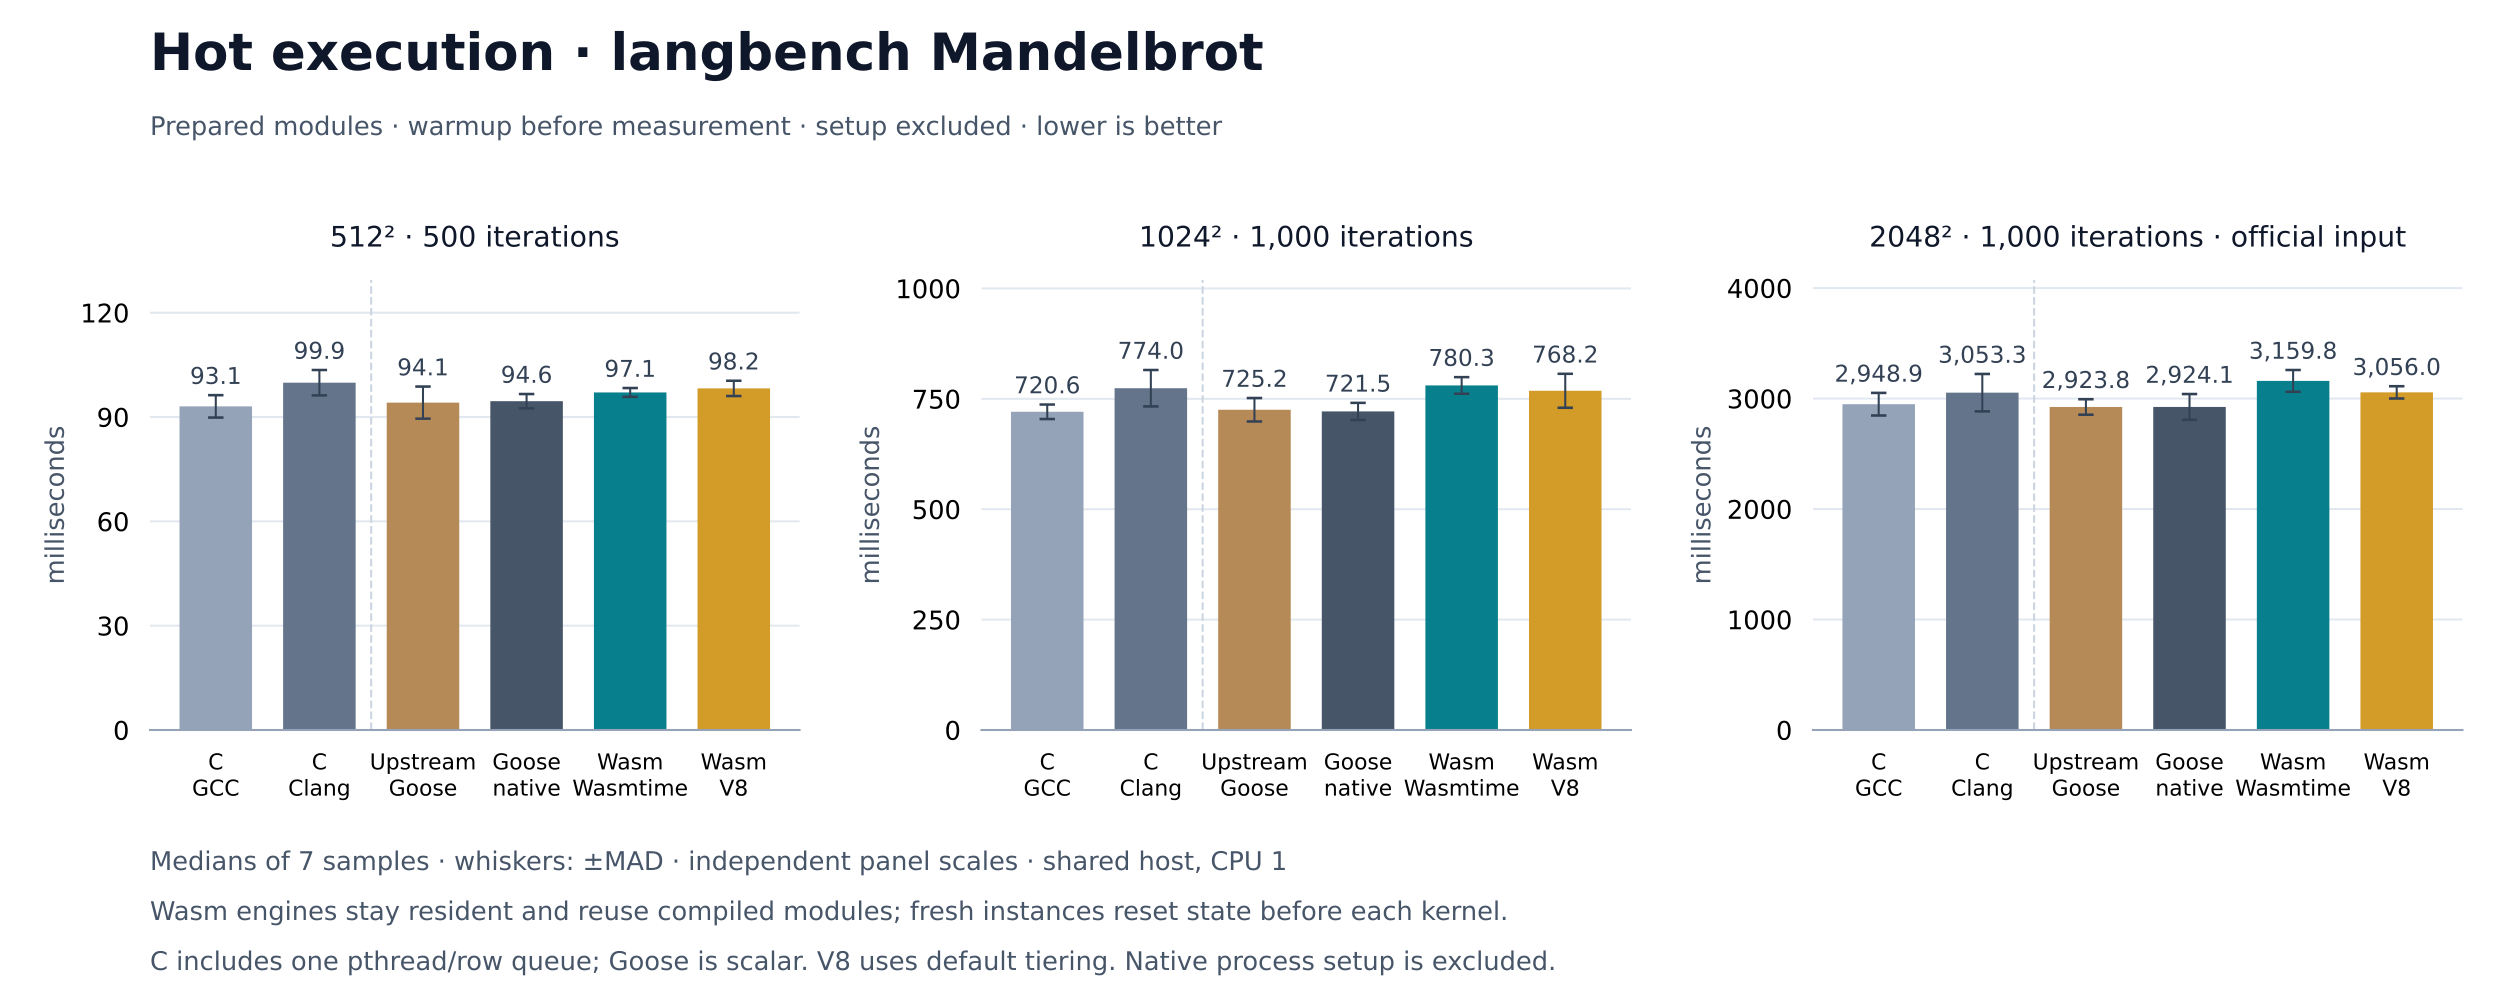
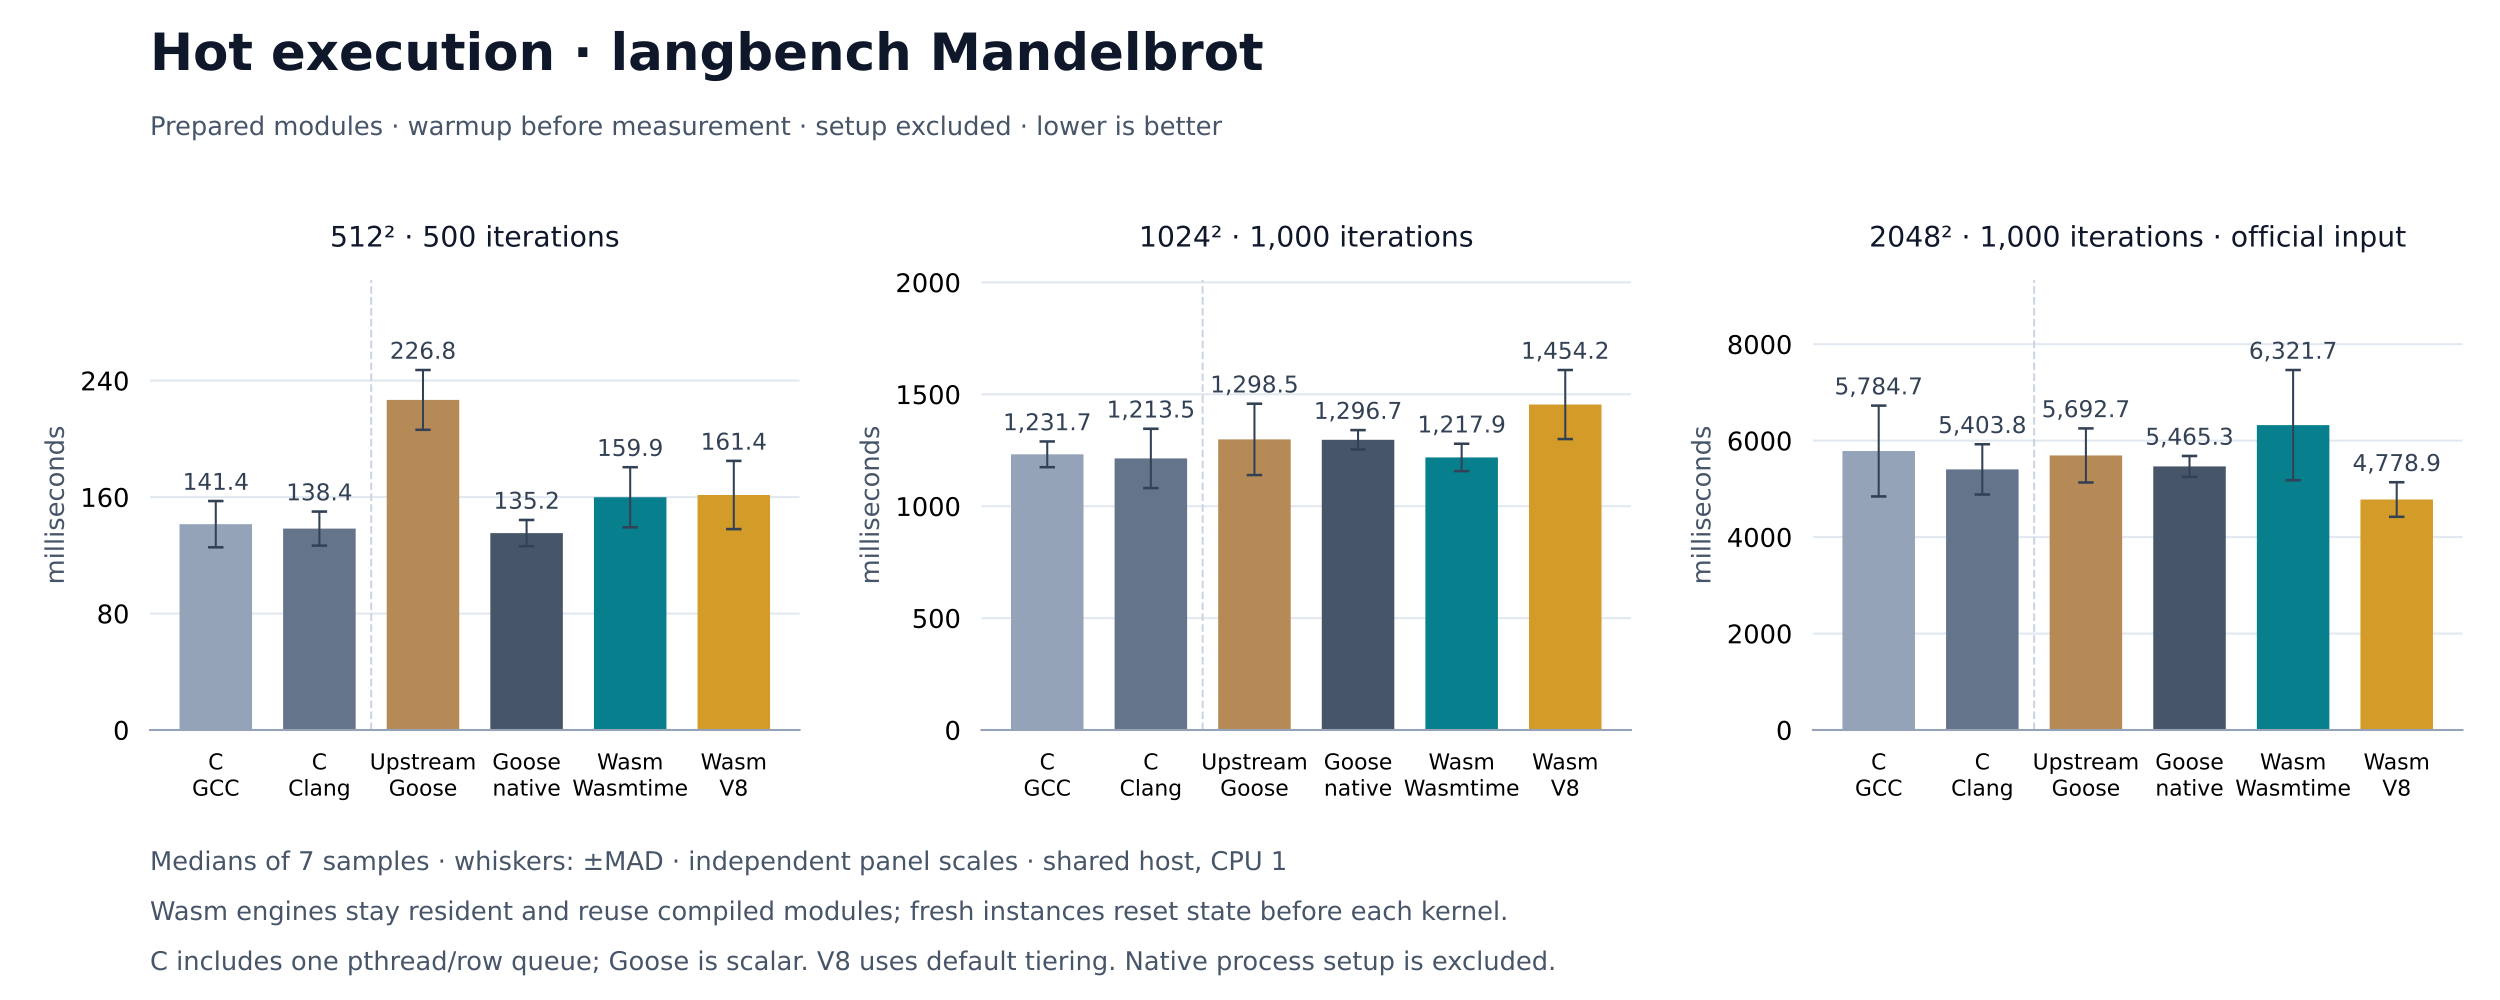
<svg xmlns="http://www.w3.org/2000/svg" xmlns:xlink="http://www.w3.org/1999/xlink" width="972pt" height="388.8pt" viewBox="0 0 972 388.8" version="1.1">
  <defs>
    <style type="text/css">*{stroke-linejoin: round; stroke-linecap: butt}</style>
  </defs>
  <g id="figure_1">
    <g id="patch_1">
      <path d="M 0 388.8 L 972 388.8 L 972 0 L 0 0 z " style="fill: #ffffff" />
    </g>
    <g id="axes_1">
      <g id="patch_2">
        <path d="M 58.32 283.824 L 310.876 283.824 L 310.876 108.864 L 58.32 108.864 z " style="fill: #ffffff" />
      </g>
      <g id="matplotlib.axis_1">
        <g id="xtick_1">
          <g id="line2d_1" />
          <g id="text_1">
            <text style="font-size: 8.5px; font-family: 'DejaVu Sans'" transform="translate(80.93016 299.1328)">C</text>
            <text style="font-size: 8.5px; font-family: 'DejaVu Sans'" transform="translate(74.66938 309.3345)">GCC</text>
          </g>
        </g>
        <g id="xtick_2">
          <g id="line2d_2" />
          <g id="text_2">
            <text style="font-size: 8.5px; font-family: 'DejaVu Sans'" transform="translate(121.2103 299.1328)">C</text>
            <text style="font-size: 8.5px; font-family: 'DejaVu Sans'" transform="translate(112.0336 309.3352)">Clang</text>
          </g>
        </g>
        <g id="xtick_3">
          <g id="line2d_3" />
          <g id="text_3">
            <text style="font-size: 8.5px; font-family: 'DejaVu Sans'" transform="translate(143.7566 299.1328)">Upstream</text>
            <text style="font-size: 8.5px; font-family: 'DejaVu Sans'" transform="translate(151.135 309.3345)">Goose</text>
          </g>
        </g>
        <g id="xtick_4">
          <g id="line2d_4" />
          <g id="text_4">
            <text style="font-size: 8.5px; font-family: 'DejaVu Sans'" transform="translate(191.4151 299.1328)">Goose</text>
            <text style="font-size: 8.5px; font-family: 'DejaVu Sans'" transform="translate(191.4629 309.3352)">native</text>
          </g>
        </g>
        <g id="xtick_5">
          <g id="line2d_5" />
          <g id="text_5">
            <text style="font-size: 8.5px; font-family: 'DejaVu Sans'" transform="translate(232.1294 299.1328)">Wasm</text>
            <text style="font-size: 8.5px; font-family: 'DejaVu Sans'" transform="translate(222.5278 309.3352)">Wasmtime</text>
          </g>
        </g>
        <g id="xtick_6">
          <g id="line2d_6" />
          <g id="text_6">
            <text style="font-size: 8.5px; font-family: 'DejaVu Sans'" transform="translate(272.4095 299.1328)">Wasm</text>
            <text style="font-size: 8.5px; font-family: 'DejaVu Sans'" transform="translate(279.687 309.3345)">V8</text>
          </g>
        </g>
      </g>
      <g id="matplotlib.axis_2">
        <g id="ytick_1">
          <g id="line2d_7">
            <path d="M 58.32 283.824 L 310.876 283.824 " clip-path="url(#p1867e7d874)" style="fill: none; stroke: #e2e8f0; stroke-width: 0.8; stroke-linecap: square" />
          </g>
          <g id="line2d_8" />
          <g id="text_7">
            <text style="font-size: 10px; font-family: 'DejaVu Sans'; text-anchor: end" x="50.32" y="287.623" transform="rotate(-0 50.32 287.6228)">0</text>
          </g>
        </g>
        <g id="ytick_2">
          <g id="line2d_9">
-             <path d="M 58.32 243.26 L 310.876 243.26 " clip-path="url(#p1867e7d874)" style="fill: none; stroke: #e2e8f0; stroke-width: 0.8; stroke-linecap: square" />
+             <path d="M 58.32 238.545 L 310.876 238.545 " clip-path="url(#p1867e7d874)" style="fill: none; stroke: #e2e8f0; stroke-width: 0.8; stroke-linecap: square" />
          </g>
          <g id="line2d_10" />
          <g id="text_8">
-             <text style="font-size: 10px; font-family: 'DejaVu Sans'; text-anchor: end" x="50.32" y="247.059" transform="rotate(-0 50.32 247.0588)">30</text>
+             <text style="font-size: 10px; font-family: 'DejaVu Sans'; text-anchor: end" x="50.32" y="242.344" transform="rotate(-0 50.32 242.3436)">80</text>
          </g>
        </g>
        <g id="ytick_3">
          <g id="line2d_11">
-             <path d="M 58.32 202.696 L 310.876 202.696 " clip-path="url(#p1867e7d874)" style="fill: none; stroke: #e2e8f0; stroke-width: 0.8; stroke-linecap: square" />
+             <path d="M 58.32 193.266 L 310.876 193.266 " clip-path="url(#p1867e7d874)" style="fill: none; stroke: #e2e8f0; stroke-width: 0.8; stroke-linecap: square" />
          </g>
          <g id="line2d_12" />
          <g id="text_9">
-             <text style="font-size: 10px; font-family: 'DejaVu Sans'; text-anchor: end" x="50.32" y="206.495" transform="rotate(-0 50.32 206.4948)">60</text>
+             <text style="font-size: 10px; font-family: 'DejaVu Sans'; text-anchor: end" x="50.32" y="197.064" transform="rotate(-0 50.32 197.0644)">160</text>
          </g>
        </g>
        <g id="ytick_4">
          <g id="line2d_13">
-             <path d="M 58.32 162.132 L 310.876 162.132 " clip-path="url(#p1867e7d874)" style="fill: none; stroke: #e2e8f0; stroke-width: 0.8; stroke-linecap: square" />
+             <path d="M 58.32 147.986 L 310.876 147.986 " clip-path="url(#p1867e7d874)" style="fill: none; stroke: #e2e8f0; stroke-width: 0.8; stroke-linecap: square" />
          </g>
          <g id="line2d_14" />
          <g id="text_10">
-             <text style="font-size: 10px; font-family: 'DejaVu Sans'; text-anchor: end" x="50.32" y="165.931" transform="rotate(-0 50.32 165.9308)">90</text>
-           </g>
-         </g>
-         <g id="ytick_5">
-           <g id="line2d_15">
-             <path d="M 58.32 121.568 L 310.876 121.568 " clip-path="url(#p1867e7d874)" style="fill: none; stroke: #e2e8f0; stroke-width: 0.8; stroke-linecap: square" />
-           </g>
-           <g id="line2d_16" />
-           <g id="text_11">
-             <text style="font-size: 10px; font-family: 'DejaVu Sans'; text-anchor: end" x="50.32" y="125.367" transform="rotate(-0 50.32 125.3668)">120</text>
-           </g>
-         </g>
-         <g id="text_12">
+             <text style="font-size: 10px; font-family: 'DejaVu Sans'; text-anchor: end" x="50.32" y="151.785" transform="rotate(-0 50.32 151.7852)">240</text>
+           </g>
+         </g>
+         <g id="text_11">
          <text style="font-size: 10px; font-family: 'DejaVu Sans'; text-anchor: middle; fill: #475569" x="24.83" y="196.344" transform="rotate(-90 24.83016 196.344)">milliseconds</text>
        </g>
      </g>
      <g id="patch_3">
-         <path d="M 69.8 283.824 L 97.996 283.824 L 97.996 157.994 L 69.8 157.994 z " clip-path="url(#p1867e7d874)" style="fill: #94a3b8" />
+         <path d="M 69.8 283.824 L 97.996 283.824 L 97.996 203.799 L 69.8 203.799 z " clip-path="url(#p1867e7d874)" style="fill: #94a3b8" />
      </g>
      <g id="patch_4">
-         <path d="M 110.08 283.824 L 138.276 283.824 L 138.276 148.795 L 110.08 148.795 z " clip-path="url(#p1867e7d874)" style="fill: #64748b" />
+         <path d="M 110.08 283.824 L 138.276 283.824 L 138.276 205.517 L 110.08 205.517 z " clip-path="url(#p1867e7d874)" style="fill: #64748b" />
      </g>
      <g id="patch_5">
-         <path d="M 150.36 283.824 L 178.556 283.824 L 178.556 156.541 L 150.36 156.541 z " clip-path="url(#p1867e7d874)" style="fill: #b58a56" />
+         <path d="M 150.36 283.824 L 178.556 283.824 L 178.556 155.482 L 150.36 155.482 z " clip-path="url(#p1867e7d874)" style="fill: #b58a56" />
      </g>
      <g id="patch_6">
-         <path d="M 190.64 283.824 L 218.836 283.824 L 218.836 155.98 L 190.64 155.98 z " clip-path="url(#p1867e7d874)" style="fill: #475569" />
+         <path d="M 190.64 283.824 L 218.836 283.824 L 218.836 207.279 L 190.64 207.279 z " clip-path="url(#p1867e7d874)" style="fill: #475569" />
      </g>
      <g id="patch_7">
-         <path d="M 230.92 283.824 L 259.116 283.824 L 259.116 152.588 L 230.92 152.588 z " clip-path="url(#p1867e7d874)" style="fill: #087f8c" />
+         <path d="M 230.92 283.824 L 259.116 283.824 L 259.116 193.33 L 230.92 193.33 z " clip-path="url(#p1867e7d874)" style="fill: #087f8c" />
      </g>
      <g id="patch_8">
-         <path d="M 271.2 283.824 L 299.396 283.824 L 299.396 151.007 L 271.2 151.007 z " clip-path="url(#p1867e7d874)" style="fill: #d39b28" />
+         <path d="M 271.2 283.824 L 299.396 283.824 L 299.396 192.461 L 271.2 192.461 z " clip-path="url(#p1867e7d874)" style="fill: #d39b28" />
      </g>
      <g id="LineCollection_1">
-         <path d="M 83.898 162.351 L 83.898 153.637 " clip-path="url(#p1867e7d874)" style="fill: none; stroke: #334155; stroke-width: 0.8" />
-         <path d="M 124.178 153.734 L 124.178 143.856 " clip-path="url(#p1867e7d874)" style="fill: none; stroke: #334155; stroke-width: 0.8" />
-         <path d="M 164.458 162.783 L 164.458 150.298 " clip-path="url(#p1867e7d874)" style="fill: none; stroke: #334155; stroke-width: 0.8" />
-         <path d="M 204.738 158.762 L 204.738 153.197 " clip-path="url(#p1867e7d874)" style="fill: none; stroke: #334155; stroke-width: 0.8" />
-         <path d="M 245.018 154.302 L 245.018 150.873 " clip-path="url(#p1867e7d874)" style="fill: none; stroke: #334155; stroke-width: 0.8" />
-         <path d="M 285.298 153.981 L 285.298 148.032 " clip-path="url(#p1867e7d874)" style="fill: none; stroke: #334155; stroke-width: 0.8" />
-       </g>
-       <g id="line2d_17">
+         <path d="M 83.898 212.794 L 83.898 194.803 " clip-path="url(#p1867e7d874)" style="fill: none; stroke: #334155; stroke-width: 0.8" />
+         <path d="M 124.178 212.133 L 124.178 198.901 " clip-path="url(#p1867e7d874)" style="fill: none; stroke: #334155; stroke-width: 0.8" />
+         <path d="M 164.458 167.109 L 164.458 143.856 " clip-path="url(#p1867e7d874)" style="fill: none; stroke: #334155; stroke-width: 0.8" />
+         <path d="M 204.738 212.387 L 204.738 202.17 " clip-path="url(#p1867e7d874)" style="fill: none; stroke: #334155; stroke-width: 0.8" />
+         <path d="M 245.018 205.017 L 245.018 181.643 " clip-path="url(#p1867e7d874)" style="fill: none; stroke: #334155; stroke-width: 0.8" />
+         <path d="M 285.298 205.721 L 285.298 179.2 " clip-path="url(#p1867e7d874)" style="fill: none; stroke: #334155; stroke-width: 0.8" />
+       </g>
+       <g id="line2d_15">
        <defs>
          <path id="m312f0f70a7" d="M 3 0 L -3 -0 " style="stroke: #334155" />
        </defs>
        <g clip-path="url(#p1867e7d874)">
-           <use xlink:href="#m312f0f70a7" x="83.898" y="162.351" style="fill: #1f77b4; stroke: #334155" />
-           <use xlink:href="#m312f0f70a7" x="124.178" y="153.734" style="fill: #1f77b4; stroke: #334155" />
-           <use xlink:href="#m312f0f70a7" x="164.458" y="162.783" style="fill: #1f77b4; stroke: #334155" />
-           <use xlink:href="#m312f0f70a7" x="204.738" y="158.762" style="fill: #1f77b4; stroke: #334155" />
-           <use xlink:href="#m312f0f70a7" x="245.018" y="154.302" style="fill: #1f77b4; stroke: #334155" />
-           <use xlink:href="#m312f0f70a7" x="285.298" y="153.981" style="fill: #1f77b4; stroke: #334155" />
-         </g>
-       </g>
-       <g id="line2d_18">
+           <use xlink:href="#m312f0f70a7" x="83.898" y="212.794" style="fill: #1f77b4; stroke: #334155" />
+           <use xlink:href="#m312f0f70a7" x="124.178" y="212.133" style="fill: #1f77b4; stroke: #334155" />
+           <use xlink:href="#m312f0f70a7" x="164.458" y="167.109" style="fill: #1f77b4; stroke: #334155" />
+           <use xlink:href="#m312f0f70a7" x="204.738" y="212.387" style="fill: #1f77b4; stroke: #334155" />
+           <use xlink:href="#m312f0f70a7" x="245.018" y="205.017" style="fill: #1f77b4; stroke: #334155" />
+           <use xlink:href="#m312f0f70a7" x="285.298" y="205.721" style="fill: #1f77b4; stroke: #334155" />
+         </g>
+       </g>
+       <g id="line2d_16">
        <g clip-path="url(#p1867e7d874)">
-           <use xlink:href="#m312f0f70a7" x="83.898" y="153.637" style="fill: #1f77b4; stroke: #334155" />
-           <use xlink:href="#m312f0f70a7" x="124.178" y="143.856" style="fill: #1f77b4; stroke: #334155" />
-           <use xlink:href="#m312f0f70a7" x="164.458" y="150.298" style="fill: #1f77b4; stroke: #334155" />
-           <use xlink:href="#m312f0f70a7" x="204.738" y="153.197" style="fill: #1f77b4; stroke: #334155" />
-           <use xlink:href="#m312f0f70a7" x="245.018" y="150.873" style="fill: #1f77b4; stroke: #334155" />
-           <use xlink:href="#m312f0f70a7" x="285.298" y="148.032" style="fill: #1f77b4; stroke: #334155" />
-         </g>
-       </g>
-       <g id="line2d_19">
+           <use xlink:href="#m312f0f70a7" x="83.898" y="194.803" style="fill: #1f77b4; stroke: #334155" />
+           <use xlink:href="#m312f0f70a7" x="124.178" y="198.901" style="fill: #1f77b4; stroke: #334155" />
+           <use xlink:href="#m312f0f70a7" x="164.458" y="143.856" style="fill: #1f77b4; stroke: #334155" />
+           <use xlink:href="#m312f0f70a7" x="204.738" y="202.17" style="fill: #1f77b4; stroke: #334155" />
+           <use xlink:href="#m312f0f70a7" x="245.018" y="181.643" style="fill: #1f77b4; stroke: #334155" />
+           <use xlink:href="#m312f0f70a7" x="285.298" y="179.2" style="fill: #1f77b4; stroke: #334155" />
+         </g>
+       </g>
+       <g id="line2d_17">
        <path d="M 144.318 283.824 L 144.318 108.864 " clip-path="url(#p1867e7d874)" style="fill: none; stroke-dasharray: 2.96,1.28; stroke-dashoffset: 0; stroke: #cbd5e1; stroke-width: 0.8" />
      </g>
      <g id="patch_9">
        <path d="M 58.32 283.824 L 310.876 283.824 " style="fill: none; stroke: #94a3b8; stroke-width: 0.8; stroke-linejoin: miter; stroke-linecap: square" />
      </g>
+       <g id="text_12">
+         <text style="font-size: 9px; font-family: 'DejaVu Sans'; text-anchor: middle; fill: #334155" x="83.898" y="190.429" transform="rotate(-0 83.89786 190.4289)">141.4</text>
+       </g>
      <g id="text_13">
-         <text style="font-size: 9px; font-family: 'DejaVu Sans'; text-anchor: middle; fill: #334155" x="83.898" y="149.263" transform="rotate(-0 83.89786 149.2632)">93.1</text>
+         <text style="font-size: 9px; font-family: 'DejaVu Sans'; text-anchor: middle; fill: #334155" x="124.178" y="194.527" transform="rotate(-0 124.178 194.5274)">138.4</text>
      </g>
      <g id="text_14">
-         <text style="font-size: 9px; font-family: 'DejaVu Sans'; text-anchor: middle; fill: #334155" x="124.178" y="139.482" transform="rotate(-0 124.178 139.482)">99.9</text>
+         <text style="font-size: 9px; font-family: 'DejaVu Sans'; text-anchor: middle; fill: #334155" x="164.458" y="139.482" transform="rotate(-0 164.458 139.482)">226.8</text>
      </g>
      <g id="text_15">
-         <text style="font-size: 9px; font-family: 'DejaVu Sans'; text-anchor: middle; fill: #334155" x="164.458" y="145.924" transform="rotate(-0 164.458 145.9242)">94.1</text>
+         <text style="font-size: 9px; font-family: 'DejaVu Sans'; text-anchor: middle; fill: #334155" x="204.738" y="197.796" transform="rotate(-0 204.7381 197.7957)">135.2</text>
      </g>
      <g id="text_16">
-         <text style="font-size: 9px; font-family: 'DejaVu Sans'; text-anchor: middle; fill: #334155" x="204.738" y="148.823" transform="rotate(-0 204.7381 148.8232)">94.6</text>
+         <text style="font-size: 9px; font-family: 'DejaVu Sans'; text-anchor: middle; fill: #334155" x="245.018" y="177.269" transform="rotate(-0 245.0182 177.2687)">159.9</text>
      </g>
      <g id="text_17">
-         <text style="font-size: 9px; font-family: 'DejaVu Sans'; text-anchor: middle; fill: #334155" x="245.018" y="146.499" transform="rotate(-0 245.0182 146.4989)">97.1</text>
+         <text style="font-size: 9px; font-family: 'DejaVu Sans'; text-anchor: middle; fill: #334155" x="285.298" y="174.826" transform="rotate(-0 285.2983 174.8263)">161.4</text>
      </g>
      <g id="text_18">
-         <text style="font-size: 9px; font-family: 'DejaVu Sans'; text-anchor: middle; fill: #334155" x="285.298" y="143.658" transform="rotate(-0 285.2983 143.658)">98.2</text>
-       </g>
-       <g id="text_19">
        <text style="font-size: 11px; font-family: 'DejaVu Sans'; text-anchor: middle; fill: #0f172a" x="184.598" y="95.864" transform="rotate(-0 184.5981 95.864)">512² · 500 iterations</text>
      </g>
    </g>
    <g id="axes_2">
      <g id="patch_10">
        <path d="M 381.592 283.824 L 634.148 283.824 L 634.148 108.864 L 381.592 108.864 z " style="fill: #ffffff" />
      </g>
      <g id="matplotlib.axis_3">
        <g id="xtick_7">
-           <g id="line2d_20" />
-           <g id="text_20">
+           <g id="line2d_18" />
+           <g id="text_19">
            <text style="font-size: 8.5px; font-family: 'DejaVu Sans'" transform="translate(404.2021 299.1328)">C</text>
            <text style="font-size: 8.5px; font-family: 'DejaVu Sans'" transform="translate(397.9413 309.3345)">GCC</text>
          </g>
        </g>
        <g id="xtick_8">
-           <g id="line2d_21" />
-           <g id="text_21">
+           <g id="line2d_19" />
+           <g id="text_20">
            <text style="font-size: 8.5px; font-family: 'DejaVu Sans'" transform="translate(444.4822 299.1328)">C</text>
            <text style="font-size: 8.5px; font-family: 'DejaVu Sans'" transform="translate(435.3055 309.3352)">Clang</text>
          </g>
        </g>
        <g id="xtick_9">
-           <g id="line2d_22" />
-           <g id="text_22">
+           <g id="line2d_20" />
+           <g id="text_21">
            <text style="font-size: 8.5px; font-family: 'DejaVu Sans'" transform="translate(467.0285 299.1328)">Upstream</text>
            <text style="font-size: 8.5px; font-family: 'DejaVu Sans'" transform="translate(474.4069 309.3345)">Goose</text>
          </g>
        </g>
        <g id="xtick_10">
-           <g id="line2d_23" />
-           <g id="text_23">
+           <g id="line2d_21" />
+           <g id="text_22">
            <text style="font-size: 8.5px; font-family: 'DejaVu Sans'" transform="translate(514.687 299.1328)">Goose</text>
            <text style="font-size: 8.5px; font-family: 'DejaVu Sans'" transform="translate(514.7348 309.3352)">native</text>
          </g>
        </g>
        <g id="xtick_11">
-           <g id="line2d_24" />
-           <g id="text_24">
+           <g id="line2d_22" />
+           <g id="text_23">
            <text style="font-size: 8.5px; font-family: 'DejaVu Sans'" transform="translate(555.4013 299.1328)">Wasm</text>
            <text style="font-size: 8.5px; font-family: 'DejaVu Sans'" transform="translate(545.7997 309.3352)">Wasmtime</text>
          </g>
        </g>
        <g id="xtick_12">
+           <g id="line2d_23" />
+           <g id="text_24">
+             <text style="font-size: 8.5px; font-family: 'DejaVu Sans'" transform="translate(595.6814 299.1328)">Wasm</text>
+             <text style="font-size: 8.5px; font-family: 'DejaVu Sans'" transform="translate(602.9589 309.3345)">V8</text>
+           </g>
+         </g>
+       </g>
+       <g id="matplotlib.axis_4">
+         <g id="ytick_5">
+           <g id="line2d_24">
+             <path d="M 381.592 283.824 L 634.148 283.824 " clip-path="url(#pa1d23f0274)" style="fill: none; stroke: #e2e8f0; stroke-width: 0.8; stroke-linecap: square" />
+           </g>
          <g id="line2d_25" />
          <g id="text_25">
-             <text style="font-size: 8.5px; font-family: 'DejaVu Sans'" transform="translate(595.6814 299.1328)">Wasm</text>
-             <text style="font-size: 8.5px; font-family: 'DejaVu Sans'" transform="translate(602.9589 309.3345)">V8</text>
-           </g>
-         </g>
-       </g>
-       <g id="matplotlib.axis_4">
+             <text style="font-size: 10px; font-family: 'DejaVu Sans'; text-anchor: end" x="373.592" y="287.623" transform="rotate(-0 373.5919 287.6228)">0</text>
+           </g>
+         </g>
        <g id="ytick_6">
          <g id="line2d_26">
-             <path d="M 381.592 283.824 L 634.148 283.824 " clip-path="url(#pa1d23f0274)" style="fill: none; stroke: #e2e8f0; stroke-width: 0.8; stroke-linecap: square" />
+             <path d="M 381.592 240.316 L 634.148 240.316 " clip-path="url(#pa1d23f0274)" style="fill: none; stroke: #e2e8f0; stroke-width: 0.8; stroke-linecap: square" />
          </g>
          <g id="line2d_27" />
          <g id="text_26">
-             <text style="font-size: 10px; font-family: 'DejaVu Sans'; text-anchor: end" x="373.592" y="287.623" transform="rotate(-0 373.5919 287.6228)">0</text>
+             <text style="font-size: 10px; font-family: 'DejaVu Sans'; text-anchor: end" x="373.592" y="244.115" transform="rotate(-0 373.5919 244.1147)">500</text>
          </g>
        </g>
        <g id="ytick_7">
          <g id="line2d_28">
-             <path d="M 381.592 240.903 L 634.148 240.903 " clip-path="url(#pa1d23f0274)" style="fill: none; stroke: #e2e8f0; stroke-width: 0.8; stroke-linecap: square" />
+             <path d="M 381.592 196.808 L 634.148 196.808 " clip-path="url(#pa1d23f0274)" style="fill: none; stroke: #e2e8f0; stroke-width: 0.8; stroke-linecap: square" />
          </g>
          <g id="line2d_29" />
          <g id="text_27">
-             <text style="font-size: 10px; font-family: 'DejaVu Sans'; text-anchor: end" x="373.592" y="244.702" transform="rotate(-0 373.5919 244.7015)">250</text>
+             <text style="font-size: 10px; font-family: 'DejaVu Sans'; text-anchor: end" x="373.592" y="200.607" transform="rotate(-0 373.5919 200.6065)">1000</text>
          </g>
        </g>
        <g id="ytick_8">
          <g id="line2d_30">
-             <path d="M 381.592 197.981 L 634.148 197.981 " clip-path="url(#pa1d23f0274)" style="fill: none; stroke: #e2e8f0; stroke-width: 0.8; stroke-linecap: square" />
+             <path d="M 381.592 153.3 L 634.148 153.3 " clip-path="url(#pa1d23f0274)" style="fill: none; stroke: #e2e8f0; stroke-width: 0.8; stroke-linecap: square" />
          </g>
          <g id="line2d_31" />
          <g id="text_28">
-             <text style="font-size: 10px; font-family: 'DejaVu Sans'; text-anchor: end" x="373.592" y="201.78" transform="rotate(-0 373.5919 201.7802)">500</text>
+             <text style="font-size: 10px; font-family: 'DejaVu Sans'; text-anchor: end" x="373.592" y="157.098" transform="rotate(-0 373.5919 157.0984)">1500</text>
          </g>
        </g>
        <g id="ytick_9">
          <g id="line2d_32">
-             <path d="M 381.592 155.06 L 634.148 155.06 " clip-path="url(#pa1d23f0274)" style="fill: none; stroke: #e2e8f0; stroke-width: 0.8; stroke-linecap: square" />
+             <path d="M 381.592 109.791 L 634.148 109.791 " clip-path="url(#pa1d23f0274)" style="fill: none; stroke: #e2e8f0; stroke-width: 0.8; stroke-linecap: square" />
          </g>
          <g id="line2d_33" />
          <g id="text_29">
-             <text style="font-size: 10px; font-family: 'DejaVu Sans'; text-anchor: end" x="373.592" y="158.859" transform="rotate(-0 373.5919 158.8589)">750</text>
-           </g>
-         </g>
-         <g id="ytick_10">
-           <g id="line2d_34">
-             <path d="M 381.592 112.139 L 634.148 112.139 " clip-path="url(#pa1d23f0274)" style="fill: none; stroke: #e2e8f0; stroke-width: 0.8; stroke-linecap: square" />
-           </g>
-           <g id="line2d_35" />
-           <g id="text_30">
-             <text style="font-size: 10px; font-family: 'DejaVu Sans'; text-anchor: end" x="373.592" y="115.938" transform="rotate(-0 373.5919 115.9376)">1000</text>
-           </g>
-         </g>
-         <g id="text_31">
+             <text style="font-size: 10px; font-family: 'DejaVu Sans'; text-anchor: end" x="373.592" y="113.59" transform="rotate(-0 373.5919 113.5902)">2000</text>
+           </g>
+         </g>
+         <g id="text_30">
          <text style="font-size: 10px; font-family: 'DejaVu Sans'; text-anchor: middle; fill: #475569" x="341.74" y="196.344" transform="rotate(-90 341.7396 196.344)">milliseconds</text>
        </g>
      </g>
      <g id="patch_11">
-         <path d="M 393.072 283.824 L 421.268 283.824 L 421.268 160.1 L 393.072 160.1 z " clip-path="url(#pa1d23f0274)" style="fill: #94a3b8" />
+         <path d="M 393.072 283.824 L 421.268 283.824 L 421.268 176.645 L 393.072 176.645 z " clip-path="url(#pa1d23f0274)" style="fill: #94a3b8" />
      </g>
      <g id="patch_12">
-         <path d="M 433.352 283.824 L 461.548 283.824 L 461.548 150.939 L 433.352 150.939 z " clip-path="url(#pa1d23f0274)" style="fill: #64748b" />
+         <path d="M 433.352 283.824 L 461.548 283.824 L 461.548 178.228 L 433.352 178.228 z " clip-path="url(#pa1d23f0274)" style="fill: #64748b" />
      </g>
      <g id="patch_13">
-         <path d="M 473.632 283.824 L 501.828 283.824 L 501.828 159.311 L 473.632 159.311 z " clip-path="url(#pa1d23f0274)" style="fill: #b58a56" />
+         <path d="M 473.632 283.824 L 501.828 283.824 L 501.828 170.834 L 473.632 170.834 z " clip-path="url(#pa1d23f0274)" style="fill: #b58a56" />
      </g>
      <g id="patch_14">
-         <path d="M 513.912 283.824 L 542.108 283.824 L 542.108 159.961 L 513.912 159.961 z " clip-path="url(#pa1d23f0274)" style="fill: #475569" />
+         <path d="M 513.912 283.824 L 542.108 283.824 L 542.108 170.991 L 513.912 170.991 z " clip-path="url(#pa1d23f0274)" style="fill: #475569" />
      </g>
      <g id="patch_15">
-         <path d="M 554.192 283.824 L 582.388 283.824 L 582.388 149.855 L 554.192 149.855 z " clip-path="url(#pa1d23f0274)" style="fill: #087f8c" />
+         <path d="M 554.192 283.824 L 582.388 283.824 L 582.388 177.848 L 554.192 177.848 z " clip-path="url(#pa1d23f0274)" style="fill: #087f8c" />
      </g>
      <g id="patch_16">
-         <path d="M 594.472 283.824 L 622.668 283.824 L 622.668 151.935 L 594.472 151.935 z " clip-path="url(#pa1d23f0274)" style="fill: #d39b28" />
+         <path d="M 594.472 283.824 L 622.668 283.824 L 622.668 157.281 L 594.472 157.281 z " clip-path="url(#pa1d23f0274)" style="fill: #d39b28" />
      </g>
      <g id="LineCollection_2">
-         <path d="M 407.17 162.919 L 407.17 157.282 " clip-path="url(#pa1d23f0274)" style="fill: none; stroke: #334155; stroke-width: 0.8" />
-         <path d="M 447.45 158.022 L 447.45 143.856 " clip-path="url(#pa1d23f0274)" style="fill: none; stroke: #334155; stroke-width: 0.8" />
-         <path d="M 487.73 163.871 L 487.73 154.751 " clip-path="url(#pa1d23f0274)" style="fill: none; stroke: #334155; stroke-width: 0.8" />
-         <path d="M 528.01 163.283 L 528.01 156.639 " clip-path="url(#pa1d23f0274)" style="fill: none; stroke: #334155; stroke-width: 0.8" />
-         <path d="M 568.29 153.083 L 568.29 146.627 " clip-path="url(#pa1d23f0274)" style="fill: none; stroke: #334155; stroke-width: 0.8" />
-         <path d="M 608.57 158.539 L 608.57 145.332 " clip-path="url(#pa1d23f0274)" style="fill: none; stroke: #334155; stroke-width: 0.8" />
+         <path d="M 407.17 181.644 L 407.17 171.646 " clip-path="url(#pa1d23f0274)" style="fill: none; stroke: #334155; stroke-width: 0.8" />
+         <path d="M 447.45 189.757 L 447.45 166.7 " clip-path="url(#pa1d23f0274)" style="fill: none; stroke: #334155; stroke-width: 0.8" />
+         <path d="M 487.73 184.705 L 487.73 156.964 " clip-path="url(#pa1d23f0274)" style="fill: none; stroke: #334155; stroke-width: 0.8" />
+         <path d="M 528.01 174.766 L 528.01 167.217 " clip-path="url(#pa1d23f0274)" style="fill: none; stroke: #334155; stroke-width: 0.8" />
+         <path d="M 568.29 183.173 L 568.29 172.523 " clip-path="url(#pa1d23f0274)" style="fill: none; stroke: #334155; stroke-width: 0.8" />
+         <path d="M 608.57 170.706 L 608.57 143.856 " clip-path="url(#pa1d23f0274)" style="fill: none; stroke: #334155; stroke-width: 0.8" />
+       </g>
+       <g id="line2d_34">
+         <g clip-path="url(#pa1d23f0274)">
+           <use xlink:href="#m312f0f70a7" x="407.17" y="181.644" style="fill: #1f77b4; stroke: #334155" />
+           <use xlink:href="#m312f0f70a7" x="447.45" y="189.757" style="fill: #1f77b4; stroke: #334155" />
+           <use xlink:href="#m312f0f70a7" x="487.73" y="184.705" style="fill: #1f77b4; stroke: #334155" />
+           <use xlink:href="#m312f0f70a7" x="528.01" y="174.766" style="fill: #1f77b4; stroke: #334155" />
+           <use xlink:href="#m312f0f70a7" x="568.29" y="183.173" style="fill: #1f77b4; stroke: #334155" />
+           <use xlink:href="#m312f0f70a7" x="608.57" y="170.706" style="fill: #1f77b4; stroke: #334155" />
+         </g>
+       </g>
+       <g id="line2d_35">
+         <g clip-path="url(#pa1d23f0274)">
+           <use xlink:href="#m312f0f70a7" x="407.17" y="171.646" style="fill: #1f77b4; stroke: #334155" />
+           <use xlink:href="#m312f0f70a7" x="447.45" y="166.7" style="fill: #1f77b4; stroke: #334155" />
+           <use xlink:href="#m312f0f70a7" x="487.73" y="156.964" style="fill: #1f77b4; stroke: #334155" />
+           <use xlink:href="#m312f0f70a7" x="528.01" y="167.217" style="fill: #1f77b4; stroke: #334155" />
+           <use xlink:href="#m312f0f70a7" x="568.29" y="172.523" style="fill: #1f77b4; stroke: #334155" />
+           <use xlink:href="#m312f0f70a7" x="608.57" y="143.856" style="fill: #1f77b4; stroke: #334155" />
+         </g>
      </g>
      <g id="line2d_36">
-         <g clip-path="url(#pa1d23f0274)">
-           <use xlink:href="#m312f0f70a7" x="407.17" y="162.919" style="fill: #1f77b4; stroke: #334155" />
-           <use xlink:href="#m312f0f70a7" x="447.45" y="158.022" style="fill: #1f77b4; stroke: #334155" />
-           <use xlink:href="#m312f0f70a7" x="487.73" y="163.871" style="fill: #1f77b4; stroke: #334155" />
-           <use xlink:href="#m312f0f70a7" x="528.01" y="163.283" style="fill: #1f77b4; stroke: #334155" />
-           <use xlink:href="#m312f0f70a7" x="568.29" y="153.083" style="fill: #1f77b4; stroke: #334155" />
-           <use xlink:href="#m312f0f70a7" x="608.57" y="158.539" style="fill: #1f77b4; stroke: #334155" />
-         </g>
-       </g>
-       <g id="line2d_37">
-         <g clip-path="url(#pa1d23f0274)">
-           <use xlink:href="#m312f0f70a7" x="407.17" y="157.282" style="fill: #1f77b4; stroke: #334155" />
-           <use xlink:href="#m312f0f70a7" x="447.45" y="143.856" style="fill: #1f77b4; stroke: #334155" />
-           <use xlink:href="#m312f0f70a7" x="487.73" y="154.751" style="fill: #1f77b4; stroke: #334155" />
-           <use xlink:href="#m312f0f70a7" x="528.01" y="156.639" style="fill: #1f77b4; stroke: #334155" />
-           <use xlink:href="#m312f0f70a7" x="568.29" y="146.627" style="fill: #1f77b4; stroke: #334155" />
-           <use xlink:href="#m312f0f70a7" x="608.57" y="145.332" style="fill: #1f77b4; stroke: #334155" />
-         </g>
-       </g>
-       <g id="line2d_38">
        <path d="M 467.59 283.824 L 467.59 108.864 " clip-path="url(#pa1d23f0274)" style="fill: none; stroke-dasharray: 2.96,1.28; stroke-dashoffset: 0; stroke: #cbd5e1; stroke-width: 0.8" />
      </g>
      <g id="patch_17">
        <path d="M 381.592 283.824 L 634.148 283.824 " style="fill: none; stroke: #94a3b8; stroke-width: 0.8; stroke-linejoin: miter; stroke-linecap: square" />
      </g>
+       <g id="text_31">
+         <text style="font-size: 9px; font-family: 'DejaVu Sans'; text-anchor: middle; fill: #334155" x="407.17" y="167.272" transform="rotate(-0 407.1698 167.2721)">1,231.7</text>
+       </g>
      <g id="text_32">
-         <text style="font-size: 9px; font-family: 'DejaVu Sans'; text-anchor: middle; fill: #334155" x="407.17" y="152.908" transform="rotate(-0 407.1698 152.9081)">720.6</text>
+         <text style="font-size: 9px; font-family: 'DejaVu Sans'; text-anchor: middle; fill: #334155" x="447.45" y="162.326" transform="rotate(-0 447.4499 162.3255)">1,213.5</text>
      </g>
      <g id="text_33">
-         <text style="font-size: 9px; font-family: 'DejaVu Sans'; text-anchor: middle; fill: #334155" x="447.45" y="139.482" transform="rotate(-0 447.4499 139.482)">774.0</text>
+         <text style="font-size: 9px; font-family: 'DejaVu Sans'; text-anchor: middle; fill: #334155" x="487.73" y="152.59" transform="rotate(-0 487.73 152.5896)">1,298.5</text>
      </g>
      <g id="text_34">
-         <text style="font-size: 9px; font-family: 'DejaVu Sans'; text-anchor: middle; fill: #334155" x="487.73" y="150.377" transform="rotate(-0 487.73 150.3767)">725.2</text>
+         <text style="font-size: 9px; font-family: 'DejaVu Sans'; text-anchor: middle; fill: #334155" x="528.01" y="162.843" transform="rotate(-0 528.01 162.8427)">1,296.7</text>
      </g>
      <g id="text_35">
-         <text style="font-size: 9px; font-family: 'DejaVu Sans'; text-anchor: middle; fill: #334155" x="528.01" y="152.265" transform="rotate(-0 528.01 152.2653)">721.5</text>
+         <text style="font-size: 9px; font-family: 'DejaVu Sans'; text-anchor: middle; fill: #334155" x="568.29" y="168.149" transform="rotate(-0 568.2901 168.149)">1,217.9</text>
      </g>
      <g id="text_36">
-         <text style="font-size: 9px; font-family: 'DejaVu Sans'; text-anchor: middle; fill: #334155" x="568.29" y="142.253" transform="rotate(-0 568.2901 142.2532)">780.3</text>
+         <text style="font-size: 9px; font-family: 'DejaVu Sans'; text-anchor: middle; fill: #334155" x="608.57" y="139.482" transform="rotate(-0 608.5702 139.482)">1,454.2</text>
      </g>
      <g id="text_37">
-         <text style="font-size: 9px; font-family: 'DejaVu Sans'; text-anchor: middle; fill: #334155" x="608.57" y="140.958" transform="rotate(-0 608.5702 140.9578)">768.2</text>
-       </g>
-       <g id="text_38">
        <text style="font-size: 11px; font-family: 'DejaVu Sans'; text-anchor: middle; fill: #0f172a" x="507.87" y="95.864" transform="rotate(-0 507.87 95.864)">1024² · 1,000 iterations</text>
      </g>
    </g>
    <g id="axes_3">
      <g id="patch_18">
        <path d="M 704.864 283.824 L 957.42 283.824 L 957.42 108.864 L 704.864 108.864 z " style="fill: #ffffff" />
      </g>
      <g id="matplotlib.axis_5">
        <g id="xtick_13">
-           <g id="line2d_39" />
-           <g id="text_39">
+           <g id="line2d_37" />
+           <g id="text_38">
            <text style="font-size: 8.5px; font-family: 'DejaVu Sans'" transform="translate(727.474 299.1328)">C</text>
            <text style="font-size: 8.5px; font-family: 'DejaVu Sans'" transform="translate(721.2132 309.3345)">GCC</text>
          </g>
        </g>
        <g id="xtick_14">
-           <g id="line2d_40" />
-           <g id="text_40">
+           <g id="line2d_38" />
+           <g id="text_39">
            <text style="font-size: 8.5px; font-family: 'DejaVu Sans'" transform="translate(767.7541 299.1328)">C</text>
            <text style="font-size: 8.5px; font-family: 'DejaVu Sans'" transform="translate(758.5774 309.3352)">Clang</text>
          </g>
        </g>
        <g id="xtick_15">
-           <g id="line2d_41" />
-           <g id="text_41">
+           <g id="line2d_39" />
+           <g id="text_40">
            <text style="font-size: 8.5px; font-family: 'DejaVu Sans'" transform="translate(790.3004 299.1328)">Upstream</text>
            <text style="font-size: 8.5px; font-family: 'DejaVu Sans'" transform="translate(797.6788 309.3345)">Goose</text>
          </g>
        </g>
        <g id="xtick_16">
-           <g id="line2d_42" />
-           <g id="text_42">
+           <g id="line2d_40" />
+           <g id="text_41">
            <text style="font-size: 8.5px; font-family: 'DejaVu Sans'" transform="translate(837.9589 299.1328)">Goose</text>
            <text style="font-size: 8.5px; font-family: 'DejaVu Sans'" transform="translate(838.0067 309.3352)">native</text>
          </g>
        </g>
        <g id="xtick_17">
-           <g id="line2d_43" />
-           <g id="text_43">
+           <g id="line2d_41" />
+           <g id="text_42">
            <text style="font-size: 8.5px; font-family: 'DejaVu Sans'" transform="translate(878.6733 299.1328)">Wasm</text>
            <text style="font-size: 8.5px; font-family: 'DejaVu Sans'" transform="translate(869.0716 309.3352)">Wasmtime</text>
          </g>
        </g>
        <g id="xtick_18">
+           <g id="line2d_42" />
+           <g id="text_43">
+             <text style="font-size: 8.5px; font-family: 'DejaVu Sans'" transform="translate(918.9534 299.1328)">Wasm</text>
+             <text style="font-size: 8.5px; font-family: 'DejaVu Sans'" transform="translate(926.2308 309.3345)">V8</text>
+           </g>
+         </g>
+       </g>
+       <g id="matplotlib.axis_6">
+         <g id="ytick_10">
+           <g id="line2d_43">
+             <path d="M 704.864 283.824 L 957.42 283.824 " clip-path="url(#p89d5f736ee)" style="fill: none; stroke: #e2e8f0; stroke-width: 0.8; stroke-linecap: square" />
+           </g>
          <g id="line2d_44" />
          <g id="text_44">
-             <text style="font-size: 8.5px; font-family: 'DejaVu Sans'" transform="translate(918.9534 299.1328)">Wasm</text>
-             <text style="font-size: 8.5px; font-family: 'DejaVu Sans'" transform="translate(926.2308 309.3345)">V8</text>
-           </g>
-         </g>
-       </g>
-       <g id="matplotlib.axis_6">
+             <text style="font-size: 10px; font-family: 'DejaVu Sans'; text-anchor: end" x="696.864" y="287.623" transform="rotate(-0 696.8638 287.6228)">0</text>
+           </g>
+         </g>
        <g id="ytick_11">
          <g id="line2d_45">
-             <path d="M 704.864 283.824 L 957.42 283.824 " clip-path="url(#p89d5f736ee)" style="fill: none; stroke: #e2e8f0; stroke-width: 0.8; stroke-linecap: square" />
+             <path d="M 704.864 246.322 L 957.42 246.322 " clip-path="url(#p89d5f736ee)" style="fill: none; stroke: #e2e8f0; stroke-width: 0.8; stroke-linecap: square" />
          </g>
          <g id="line2d_46" />
          <g id="text_45">
-             <text style="font-size: 10px; font-family: 'DejaVu Sans'; text-anchor: end" x="696.864" y="287.623" transform="rotate(-0 696.8638 287.6228)">0</text>
+             <text style="font-size: 10px; font-family: 'DejaVu Sans'; text-anchor: end" x="696.864" y="250.12" transform="rotate(-0 696.8638 250.1204)">2000</text>
          </g>
        </g>
        <g id="ytick_12">
          <g id="line2d_47">
-             <path d="M 704.864 240.868 L 957.42 240.868 " clip-path="url(#p89d5f736ee)" style="fill: none; stroke: #e2e8f0; stroke-width: 0.8; stroke-linecap: square" />
+             <path d="M 704.864 208.819 L 957.42 208.819 " clip-path="url(#p89d5f736ee)" style="fill: none; stroke: #e2e8f0; stroke-width: 0.8; stroke-linecap: square" />
          </g>
          <g id="line2d_48" />
          <g id="text_46">
-             <text style="font-size: 10px; font-family: 'DejaVu Sans'; text-anchor: end" x="696.864" y="244.667" transform="rotate(-0 696.8638 244.6672)">1000</text>
+             <text style="font-size: 10px; font-family: 'DejaVu Sans'; text-anchor: end" x="696.864" y="212.618" transform="rotate(-0 696.8638 212.618)">4000</text>
          </g>
        </g>
        <g id="ytick_13">
          <g id="line2d_49">
-             <path d="M 704.864 197.913 L 957.42 197.913 " clip-path="url(#p89d5f736ee)" style="fill: none; stroke: #e2e8f0; stroke-width: 0.8; stroke-linecap: square" />
+             <path d="M 704.864 171.317 L 957.42 171.317 " clip-path="url(#p89d5f736ee)" style="fill: none; stroke: #e2e8f0; stroke-width: 0.8; stroke-linecap: square" />
          </g>
          <g id="line2d_50" />
          <g id="text_47">
-             <text style="font-size: 10px; font-family: 'DejaVu Sans'; text-anchor: end" x="696.864" y="201.712" transform="rotate(-0 696.8638 201.7115)">2000</text>
+             <text style="font-size: 10px; font-family: 'DejaVu Sans'; text-anchor: end" x="696.864" y="175.116" transform="rotate(-0 696.8638 175.1155)">6000</text>
          </g>
        </g>
        <g id="ytick_14">
          <g id="line2d_51">
-             <path d="M 704.864 154.957 L 957.42 154.957 " clip-path="url(#p89d5f736ee)" style="fill: none; stroke: #e2e8f0; stroke-width: 0.8; stroke-linecap: square" />
+             <path d="M 704.864 133.814 L 957.42 133.814 " clip-path="url(#p89d5f736ee)" style="fill: none; stroke: #e2e8f0; stroke-width: 0.8; stroke-linecap: square" />
          </g>
          <g id="line2d_52" />
          <g id="text_48">
-             <text style="font-size: 10px; font-family: 'DejaVu Sans'; text-anchor: end" x="696.864" y="158.756" transform="rotate(-0 696.8638 158.7559)">3000</text>
-           </g>
-         </g>
-         <g id="ytick_15">
-           <g id="line2d_53">
-             <path d="M 704.864 112.001 L 957.42 112.001 " clip-path="url(#p89d5f736ee)" style="fill: none; stroke: #e2e8f0; stroke-width: 0.8; stroke-linecap: square" />
-           </g>
-           <g id="line2d_54" />
-           <g id="text_49">
-             <text style="font-size: 10px; font-family: 'DejaVu Sans'; text-anchor: end" x="696.864" y="115.8" transform="rotate(-0 696.8638 115.8002)">4000</text>
-           </g>
-         </g>
-         <g id="text_50">
+             <text style="font-size: 10px; font-family: 'DejaVu Sans'; text-anchor: end" x="696.864" y="137.613" transform="rotate(-0 696.8638 137.6131)">8000</text>
+           </g>
+         </g>
+         <g id="text_49">
          <text style="font-size: 10px; font-family: 'DejaVu Sans'; text-anchor: middle; fill: #475569" x="665.011" y="196.344" transform="rotate(-90 665.0115 196.344)">milliseconds</text>
        </g>
      </g>
      <g id="patch_19">
-         <path d="M 716.344 283.824 L 744.54 283.824 L 744.54 157.154 L 716.344 157.154 z " clip-path="url(#p89d5f736ee)" style="fill: #94a3b8" />
+         <path d="M 716.344 283.824 L 744.54 283.824 L 744.54 175.354 L 716.344 175.354 z " clip-path="url(#p89d5f736ee)" style="fill: #94a3b8" />
      </g>
      <g id="patch_20">
-         <path d="M 756.624 283.824 L 784.82 283.824 L 784.82 152.666 L 756.624 152.666 z " clip-path="url(#p89d5f736ee)" style="fill: #64748b" />
+         <path d="M 756.624 283.824 L 784.82 283.824 L 784.82 182.497 L 756.624 182.497 z " clip-path="url(#p89d5f736ee)" style="fill: #64748b" />
      </g>
      <g id="patch_21">
-         <path d="M 796.904 283.824 L 825.1 283.824 L 825.1 158.229 L 796.904 158.229 z " clip-path="url(#p89d5f736ee)" style="fill: #b58a56" />
+         <path d="M 796.904 283.824 L 825.1 283.824 L 825.1 177.079 L 796.904 177.079 z " clip-path="url(#p89d5f736ee)" style="fill: #b58a56" />
      </g>
      <g id="patch_22">
-         <path d="M 837.184 283.824 L 865.38 283.824 L 865.38 158.216 L 837.184 158.216 z " clip-path="url(#p89d5f736ee)" style="fill: #475569" />
+         <path d="M 837.184 283.824 L 865.38 283.824 L 865.38 181.344 L 837.184 181.344 z " clip-path="url(#p89d5f736ee)" style="fill: #475569" />
      </g>
      <g id="patch_23">
-         <path d="M 877.464 283.824 L 905.66 283.824 L 905.66 148.094 L 877.464 148.094 z " clip-path="url(#p89d5f736ee)" style="fill: #087f8c" />
+         <path d="M 877.464 283.824 L 905.66 283.824 L 905.66 165.284 L 877.464 165.284 z " clip-path="url(#p89d5f736ee)" style="fill: #087f8c" />
      </g>
      <g id="patch_24">
-         <path d="M 917.744 283.824 L 945.94 283.824 L 945.94 152.551 L 917.744 152.551 z " clip-path="url(#p89d5f736ee)" style="fill: #d39b28" />
+         <path d="M 917.744 283.824 L 945.94 283.824 L 945.94 194.214 L 917.744 194.214 z " clip-path="url(#p89d5f736ee)" style="fill: #d39b28" />
      </g>
      <g id="LineCollection_3">
-         <path d="M 730.442 161.547 L 730.442 152.761 " clip-path="url(#p89d5f736ee)" style="fill: none; stroke: #334155; stroke-width: 0.8" />
-         <path d="M 770.722 159.938 L 770.722 145.395 " clip-path="url(#p89d5f736ee)" style="fill: none; stroke: #334155; stroke-width: 0.8" />
-         <path d="M 811.002 161.24 L 811.002 155.218 " clip-path="url(#p89d5f736ee)" style="fill: none; stroke: #334155; stroke-width: 0.8" />
-         <path d="M 851.282 163.232 L 851.282 153.201 " clip-path="url(#p89d5f736ee)" style="fill: none; stroke: #334155; stroke-width: 0.8" />
-         <path d="M 891.562 152.333 L 891.562 143.856 " clip-path="url(#p89d5f736ee)" style="fill: none; stroke: #334155; stroke-width: 0.8" />
-         <path d="M 931.842 154.94 L 931.842 150.161 " clip-path="url(#p89d5f736ee)" style="fill: none; stroke: #334155; stroke-width: 0.8" />
+         <path d="M 730.442 193.007 L 730.442 157.701 " clip-path="url(#p89d5f736ee)" style="fill: none; stroke: #334155; stroke-width: 0.8" />
+         <path d="M 770.722 192.26 L 770.722 172.733 " clip-path="url(#p89d5f736ee)" style="fill: none; stroke: #334155; stroke-width: 0.8" />
+         <path d="M 811.002 187.599 L 811.002 166.559 " clip-path="url(#p89d5f736ee)" style="fill: none; stroke: #334155; stroke-width: 0.8" />
+         <path d="M 851.282 185.413 L 851.282 177.275 " clip-path="url(#p89d5f736ee)" style="fill: none; stroke: #334155; stroke-width: 0.8" />
+         <path d="M 891.562 186.712 L 891.562 143.856 " clip-path="url(#p89d5f736ee)" style="fill: none; stroke: #334155; stroke-width: 0.8" />
+         <path d="M 931.842 200.937 L 931.842 187.491 " clip-path="url(#p89d5f736ee)" style="fill: none; stroke: #334155; stroke-width: 0.8" />
+       </g>
+       <g id="line2d_53">
+         <g clip-path="url(#p89d5f736ee)">
+           <use xlink:href="#m312f0f70a7" x="730.442" y="193.007" style="fill: #1f77b4; stroke: #334155" />
+           <use xlink:href="#m312f0f70a7" x="770.722" y="192.26" style="fill: #1f77b4; stroke: #334155" />
+           <use xlink:href="#m312f0f70a7" x="811.002" y="187.599" style="fill: #1f77b4; stroke: #334155" />
+           <use xlink:href="#m312f0f70a7" x="851.282" y="185.413" style="fill: #1f77b4; stroke: #334155" />
+           <use xlink:href="#m312f0f70a7" x="891.562" y="186.712" style="fill: #1f77b4; stroke: #334155" />
+           <use xlink:href="#m312f0f70a7" x="931.842" y="200.937" style="fill: #1f77b4; stroke: #334155" />
+         </g>
+       </g>
+       <g id="line2d_54">
+         <g clip-path="url(#p89d5f736ee)">
+           <use xlink:href="#m312f0f70a7" x="730.442" y="157.701" style="fill: #1f77b4; stroke: #334155" />
+           <use xlink:href="#m312f0f70a7" x="770.722" y="172.733" style="fill: #1f77b4; stroke: #334155" />
+           <use xlink:href="#m312f0f70a7" x="811.002" y="166.559" style="fill: #1f77b4; stroke: #334155" />
+           <use xlink:href="#m312f0f70a7" x="851.282" y="177.275" style="fill: #1f77b4; stroke: #334155" />
+           <use xlink:href="#m312f0f70a7" x="891.562" y="143.856" style="fill: #1f77b4; stroke: #334155" />
+           <use xlink:href="#m312f0f70a7" x="931.842" y="187.491" style="fill: #1f77b4; stroke: #334155" />
+         </g>
      </g>
      <g id="line2d_55">
-         <g clip-path="url(#p89d5f736ee)">
-           <use xlink:href="#m312f0f70a7" x="730.442" y="161.547" style="fill: #1f77b4; stroke: #334155" />
-           <use xlink:href="#m312f0f70a7" x="770.722" y="159.938" style="fill: #1f77b4; stroke: #334155" />
-           <use xlink:href="#m312f0f70a7" x="811.002" y="161.24" style="fill: #1f77b4; stroke: #334155" />
-           <use xlink:href="#m312f0f70a7" x="851.282" y="163.232" style="fill: #1f77b4; stroke: #334155" />
-           <use xlink:href="#m312f0f70a7" x="891.562" y="152.333" style="fill: #1f77b4; stroke: #334155" />
-           <use xlink:href="#m312f0f70a7" x="931.842" y="154.94" style="fill: #1f77b4; stroke: #334155" />
-         </g>
-       </g>
-       <g id="line2d_56">
-         <g clip-path="url(#p89d5f736ee)">
-           <use xlink:href="#m312f0f70a7" x="730.442" y="152.761" style="fill: #1f77b4; stroke: #334155" />
-           <use xlink:href="#m312f0f70a7" x="770.722" y="145.395" style="fill: #1f77b4; stroke: #334155" />
-           <use xlink:href="#m312f0f70a7" x="811.002" y="155.218" style="fill: #1f77b4; stroke: #334155" />
-           <use xlink:href="#m312f0f70a7" x="851.282" y="153.201" style="fill: #1f77b4; stroke: #334155" />
-           <use xlink:href="#m312f0f70a7" x="891.562" y="143.856" style="fill: #1f77b4; stroke: #334155" />
-           <use xlink:href="#m312f0f70a7" x="931.842" y="150.161" style="fill: #1f77b4; stroke: #334155" />
-         </g>
-       </g>
-       <g id="line2d_57">
        <path d="M 790.862 283.824 L 790.862 108.864 " clip-path="url(#p89d5f736ee)" style="fill: none; stroke-dasharray: 2.96,1.28; stroke-dashoffset: 0; stroke: #cbd5e1; stroke-width: 0.8" />
      </g>
      <g id="patch_25">
        <path d="M 704.864 283.824 L 957.42 283.824 " style="fill: none; stroke: #94a3b8; stroke-width: 0.8; stroke-linejoin: miter; stroke-linecap: square" />
      </g>
+       <g id="text_50">
+         <text style="font-size: 9px; font-family: 'DejaVu Sans'; text-anchor: middle; fill: #334155" x="730.442" y="153.327" transform="rotate(-0 730.4417 153.3271)">5,784.7</text>
+       </g>
      <g id="text_51">
-         <text style="font-size: 9px; font-family: 'DejaVu Sans'; text-anchor: middle; fill: #334155" x="730.442" y="148.387" transform="rotate(-0 730.4417 148.3874)">2,948.9</text>
+         <text style="font-size: 9px; font-family: 'DejaVu Sans'; text-anchor: middle; fill: #334155" x="770.722" y="168.359" transform="rotate(-0 770.7218 168.3593)">5,403.8</text>
      </g>
      <g id="text_52">
-         <text style="font-size: 9px; font-family: 'DejaVu Sans'; text-anchor: middle; fill: #334155" x="770.722" y="141.021" transform="rotate(-0 770.7218 141.0207)">3,053.3</text>
+         <text style="font-size: 9px; font-family: 'DejaVu Sans'; text-anchor: middle; fill: #334155" x="811.002" y="162.185" transform="rotate(-0 811.0019 162.1847)">5,692.7</text>
      </g>
      <g id="text_53">
-         <text style="font-size: 9px; font-family: 'DejaVu Sans'; text-anchor: middle; fill: #334155" x="811.002" y="150.844" transform="rotate(-0 811.0019 150.8442)">2,923.8</text>
+         <text style="font-size: 9px; font-family: 'DejaVu Sans'; text-anchor: middle; fill: #334155" x="851.282" y="172.901" transform="rotate(-0 851.282 172.9011)">5,465.3</text>
      </g>
      <g id="text_54">
-         <text style="font-size: 9px; font-family: 'DejaVu Sans'; text-anchor: middle; fill: #334155" x="851.282" y="148.827" transform="rotate(-0 851.282 148.8269)">2,924.1</text>
+         <text style="font-size: 9px; font-family: 'DejaVu Sans'; text-anchor: middle; fill: #334155" x="891.562" y="139.482" transform="rotate(-0 891.562 139.482)">6,321.7</text>
      </g>
      <g id="text_55">
-         <text style="font-size: 9px; font-family: 'DejaVu Sans'; text-anchor: middle; fill: #334155" x="891.562" y="139.482" transform="rotate(-0 891.562 139.482)">3,159.8</text>
+         <text style="font-size: 9px; font-family: 'DejaVu Sans'; text-anchor: middle; fill: #334155" x="931.842" y="183.117" transform="rotate(-0 931.8421 183.117)">4,778.9</text>
      </g>
      <g id="text_56">
-         <text style="font-size: 9px; font-family: 'DejaVu Sans'; text-anchor: middle; fill: #334155" x="931.842" y="145.787" transform="rotate(-0 931.8421 145.787)">3,056.0</text>
-       </g>
-       <g id="text_57">
        <text style="font-size: 11px; font-family: 'DejaVu Sans'; text-anchor: middle; fill: #0f172a" x="831.142" y="95.864" transform="rotate(-0 831.1419 95.864)">2048² · 1,000 iterations · official input</text>
      </g>
    </g>
+     <g id="text_57">
+       <text style="font-weight: 700; font-size: 20px; font-family: 'DejaVu Sans'; text-anchor: start; fill: #0f172a" x="58.32" y="27.216" transform="rotate(-0 58.32 27.216)">Hot execution · langbench Mandelbrot</text>
+     </g>
    <g id="text_58">
-       <text style="font-weight: 700; font-size: 20px; font-family: 'DejaVu Sans'; text-anchor: start; fill: #0f172a" x="58.32" y="27.216" transform="rotate(-0 58.32 27.216)">Hot execution · langbench Mandelbrot</text>
+       <text style="font-size: 10px; font-family: 'DejaVu Sans'; text-anchor: start; fill: #475569" x="58.32" y="52.488" transform="rotate(-0 58.32 52.488)">Prepared modules · warmup before measurement · setup excluded · lower is better</text>
    </g>
    <g id="text_59">
-       <text style="font-size: 10px; font-family: 'DejaVu Sans'; text-anchor: start; fill: #475569" x="58.32" y="52.488" transform="rotate(-0 58.32 52.488)">Prepared modules · warmup before measurement · setup excluded · lower is better</text>
+       <text style="font-size: 10px; font-family: 'DejaVu Sans'; text-anchor: start; fill: #475569" x="58.32" y="338.256" transform="rotate(-0 58.32 338.256)">Medians of 7 samples · whiskers: ±MAD · independent panel scales · shared host, CPU 1</text>
    </g>
    <g id="text_60">
-       <text style="font-size: 10px; font-family: 'DejaVu Sans'; text-anchor: start; fill: #475569" x="58.32" y="338.256" transform="rotate(-0 58.32 338.256)">Medians of 7 samples · whiskers: ±MAD · independent panel scales · shared host, CPU 1</text>
+       <text style="font-size: 10px; font-family: 'DejaVu Sans'; text-anchor: start; fill: #475569" x="58.32" y="357.696" transform="rotate(-0 58.32 357.696)">Wasm engines stay resident and reuse compiled modules; fresh instances reset state before each kernel.</text>
    </g>
    <g id="text_61">
-       <text style="font-size: 10px; font-family: 'DejaVu Sans'; text-anchor: start; fill: #475569" x="58.32" y="357.696" transform="rotate(-0 58.32 357.696)">Wasm engines stay resident and reuse compiled modules; fresh instances reset state before each kernel.</text>
-     </g>
-     <g id="text_62">
      <text style="font-size: 10px; font-family: 'DejaVu Sans'; text-anchor: start; fill: #475569" x="58.32" y="377.136" transform="rotate(-0 58.32 377.136)">C includes one pthread/row queue; Goose is scalar. V8 uses default tiering. Native process setup is excluded.</text>
    </g>
  </g>
  <defs>
    <clipPath id="p1867e7d874">
      <rect x="58.32" y="108.864" width="252.556" height="174.96" />
    </clipPath>
    <clipPath id="pa1d23f0274">
      <rect x="381.592" y="108.864" width="252.556" height="174.96" />
    </clipPath>
    <clipPath id="p89d5f736ee">
      <rect x="704.864" y="108.864" width="252.556" height="174.96" />
    </clipPath>
  </defs>
</svg>
